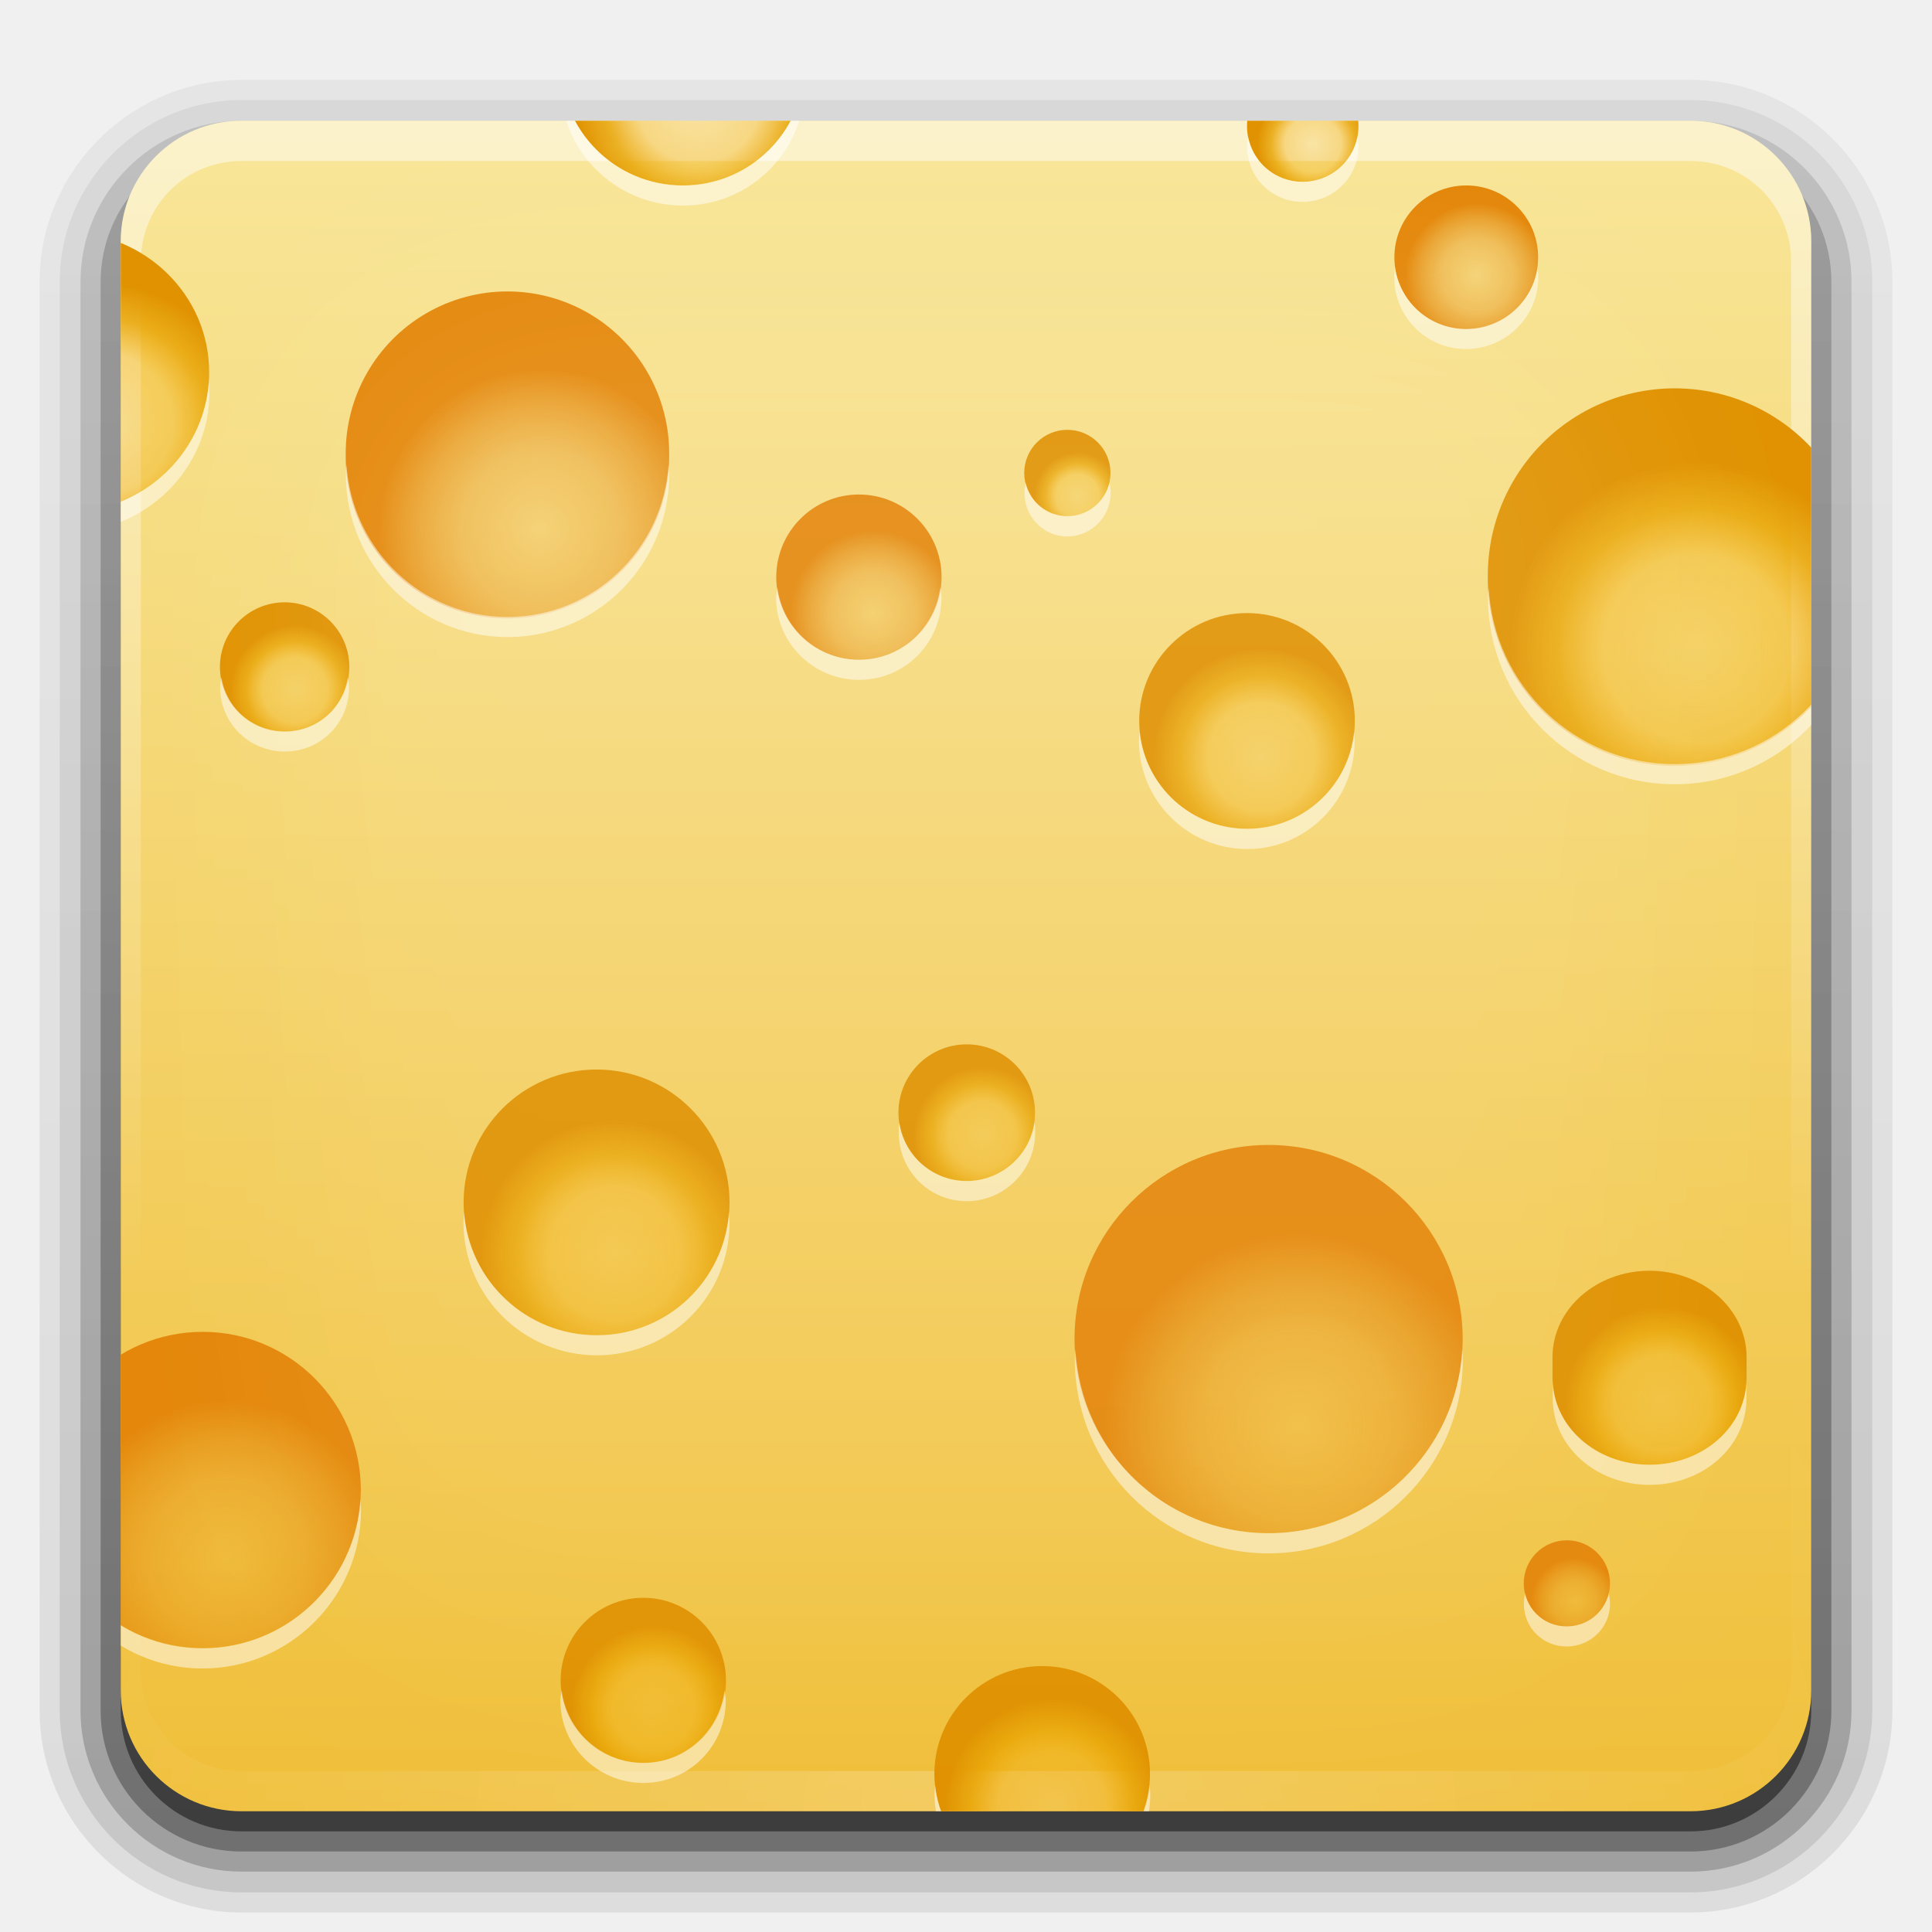
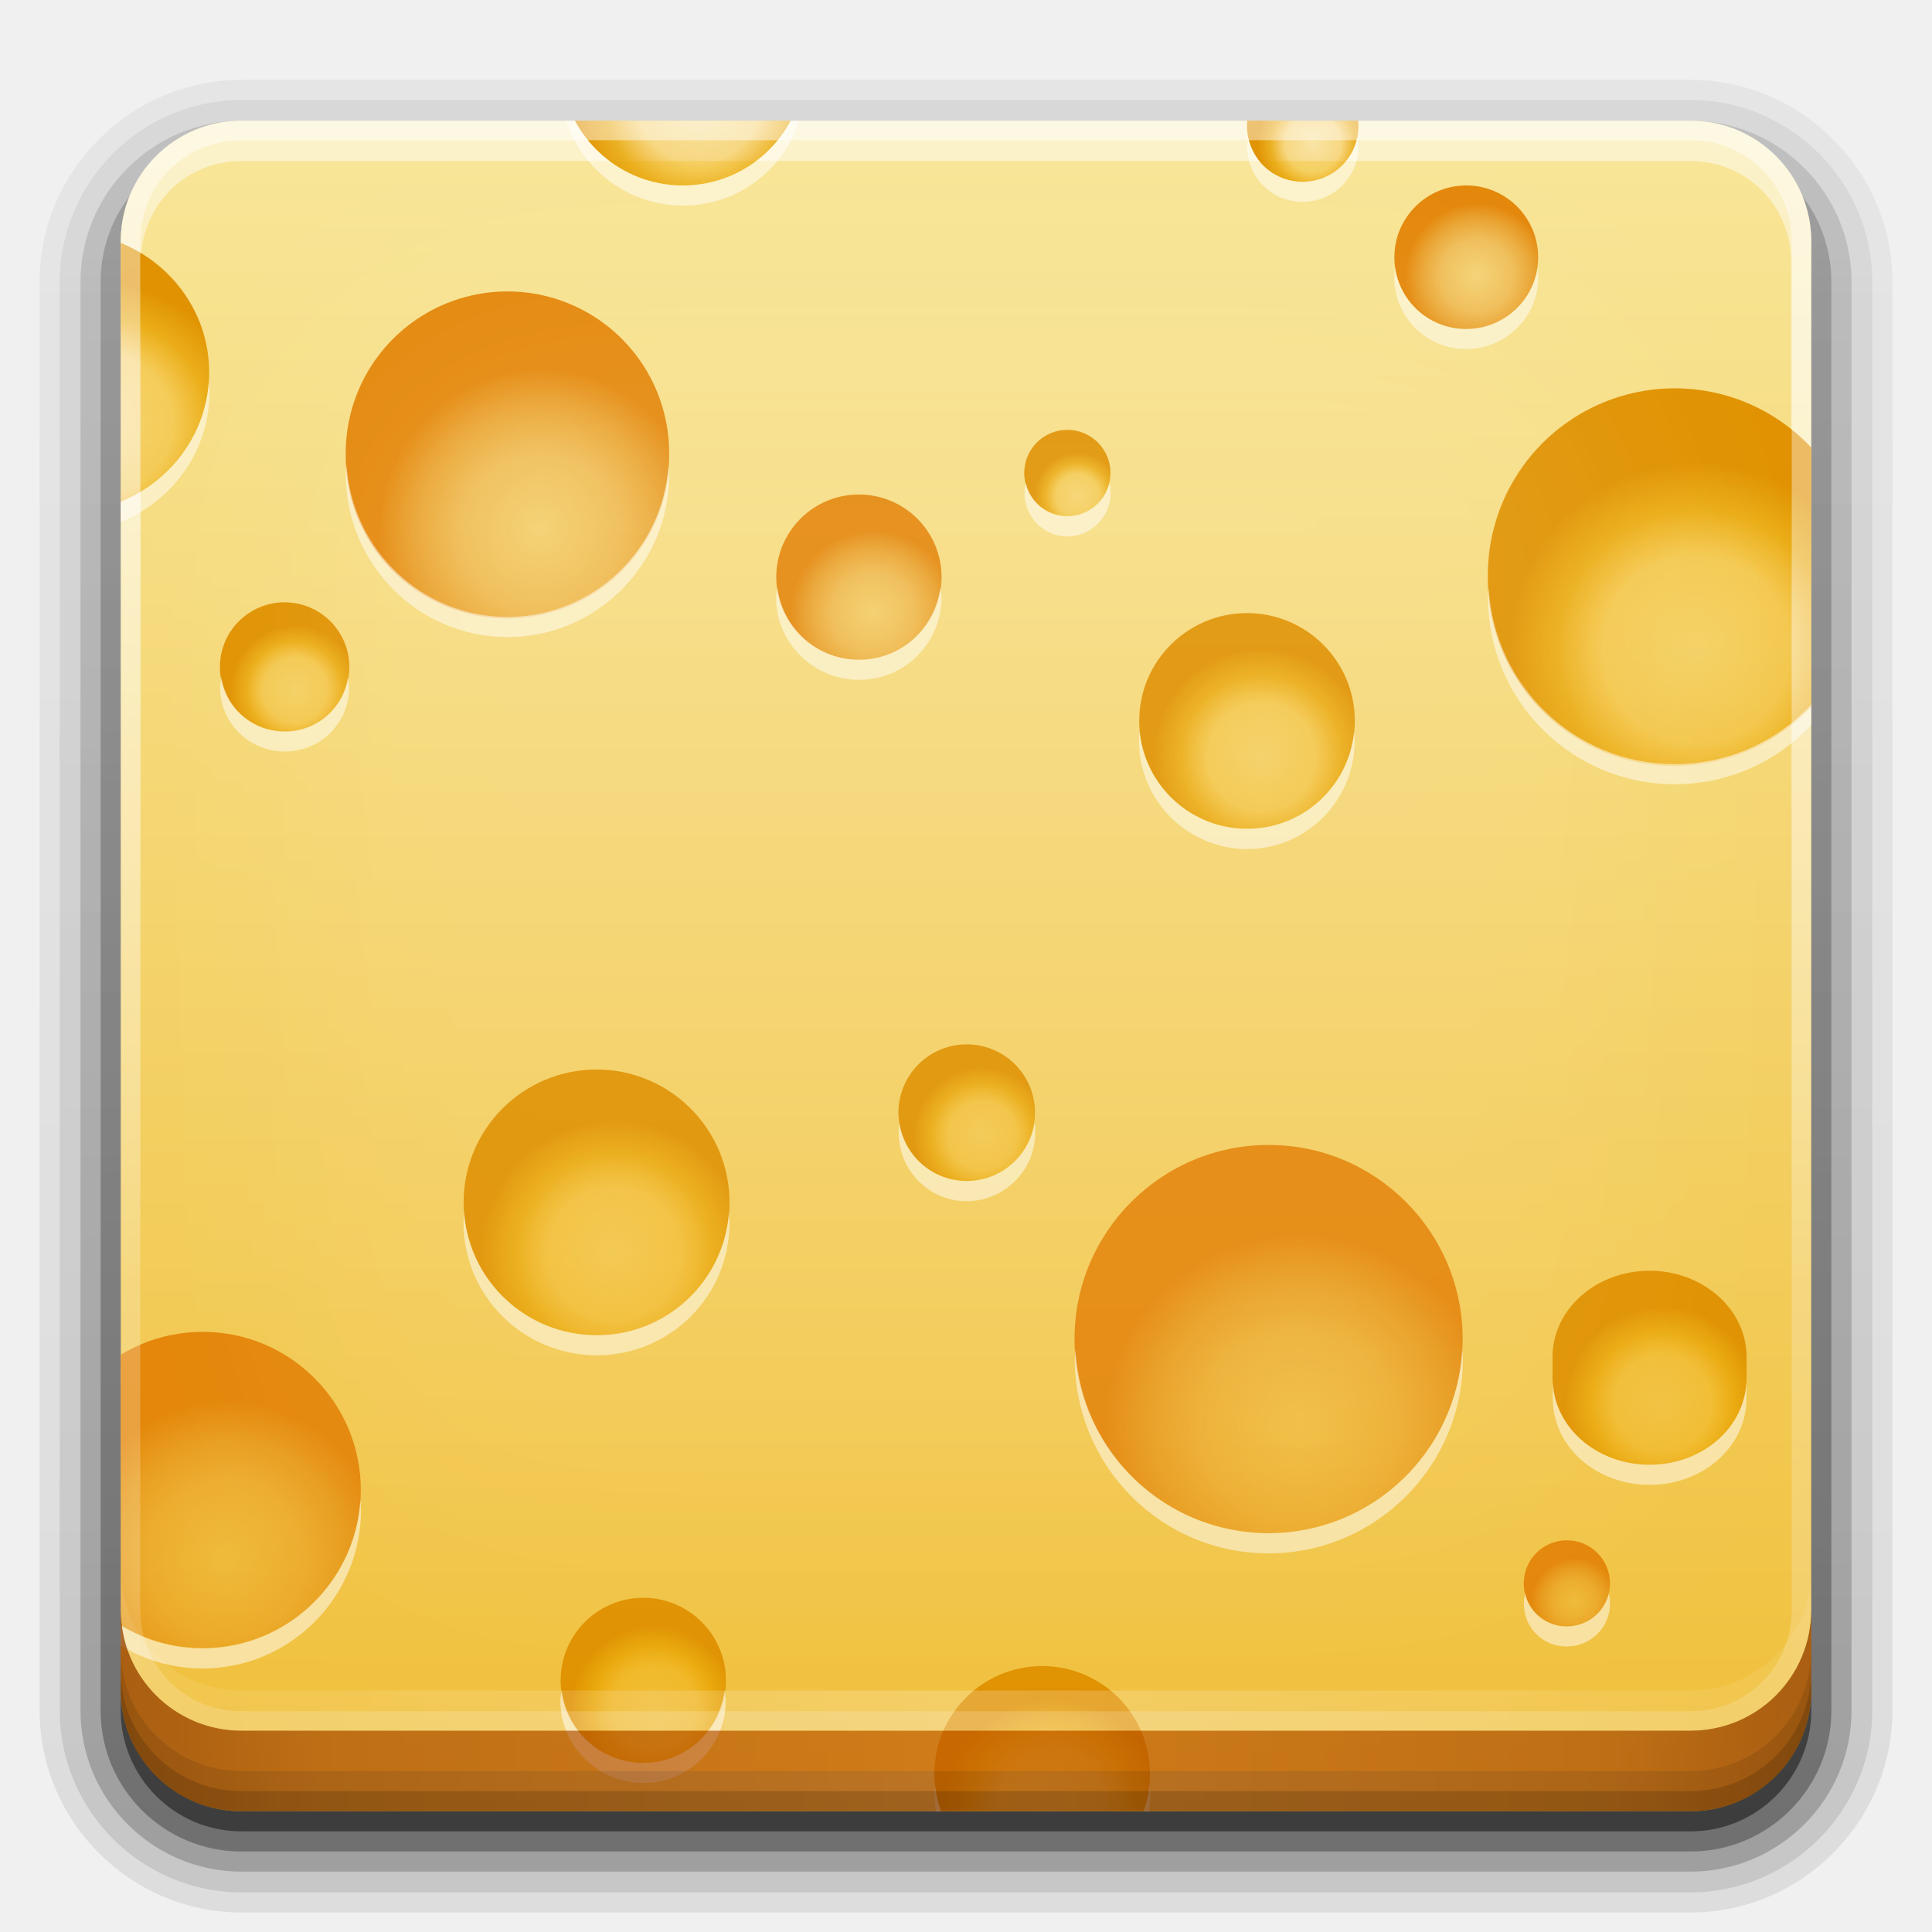
<svg xmlns="http://www.w3.org/2000/svg" xmlns:xlink="http://www.w3.org/1999/xlink" version="1.0" width="96" height="96" id="svg2408">
  <defs id="defs2410">
-     <linearGradient id="linearGradient3853">
-       <stop id="stop3855" style="stop-color:#e88d01;stop-opacity:0.184" offset="0" />
-       <stop id="stop3863" style="stop-color:#e58907;stop-opacity:0.411" offset="0.5" />
-       <stop id="stop4397" style="stop-color:#e48a0a;stop-opacity:0.682" offset="0.75" />
-       <stop id="stop3859" style="stop-color:#e4870a;stop-opacity:1" offset="1" />
+     <linearGradient id="linearGradient3892">
+       <stop id="stop3894" style="stop-color:#000000;stop-opacity:0.471" offset="0" />
+       <stop id="stop3896" style="stop-color:#000000;stop-opacity:0.392" offset="0.118" />
+       <stop id="stop3898" style="stop-color:#000000;stop-opacity:0.294" offset="0.238" />
+       <stop id="stop3900" style="stop-color:#000000;stop-opacity:0.157" offset="1" />
    </linearGradient>
-     <linearGradient id="linearGradient3698">
-       <stop id="stop3700" style="stop-color:#f0a801;stop-opacity:0.186" offset="0" />
-       <stop id="stop3711" style="stop-color:#f0a801;stop-opacity:0.357" offset="0.5" />
-       <stop id="stop4395" style="stop-color:#e8a301;stop-opacity:0.837" offset="0.75" />
-       <stop id="stop3703" style="stop-color:#e09201;stop-opacity:1" offset="1" />
+     <linearGradient id="linearGradient3864">
+       <stop id="stop3866" style="stop-color:#ffffff;stop-opacity:0.078" offset="0" />
+       <stop id="stop3872" style="stop-color:#ffffff;stop-opacity:0.314" offset="0.25" />
+       <stop id="stop3874" style="stop-color:#ffffff;stop-opacity:0" offset="0.6" />
+       <stop id="stop3868" style="stop-color:#ffffff;stop-opacity:0" offset="1" />
    </linearGradient>
-     <linearGradient id="linearGradient2841">
-       <stop id="stop2843" style="stop-color:#f0bf39;stop-opacity:1" offset="0" />
-       <stop id="stop2845" style="stop-color:#f8e699;stop-opacity:1" offset="1" />
+     <linearGradient id="linearGradient4384">
+       <stop id="stop4386" style="stop-color:#ffffff;stop-opacity:1" offset="0" />
+       <stop id="stop4388" style="stop-color:#ffffff;stop-opacity:0" offset="1" />
+     </linearGradient>
+     <linearGradient id="linearGradient4367">
+       <stop id="stop4369" style="stop-color:#ffffff;stop-opacity:0.718" offset="0" />
+       <stop id="stop4371" style="stop-color:#ffffff;stop-opacity:1" offset="1" />
    </linearGradient>
    <linearGradient x1="45.448" y1="92.54" x2="45.448" y2="7.017" id="ButtonShadow" gradientUnits="userSpaceOnUse" gradientTransform="scale(1.005865,0.994169)">
      <stop id="stop3750" style="stop-color:#000000;stop-opacity:1" offset="0" />
      <stop id="stop3752" style="stop-color:#000000;stop-opacity:0.588" offset="1" />
    </linearGradient>
    <linearGradient id="linearGradient3737">
      <stop id="stop3739" style="stop-color:#ffffff;stop-opacity:1" offset="0" />
      <stop id="stop3741" style="stop-color:#ffffff;stop-opacity:0" offset="1" />
    </linearGradient>
    <filter color-interpolation-filters="sRGB" id="filter3174">
      <feGaussianBlur id="feGaussianBlur3176" stdDeviation="1.71" />
    </filter>
-     <linearGradient x1="36.357" y1="6" x2="36.357" y2="63.893" id="linearGradient3188" xlink:href="#linearGradient3737" gradientUnits="userSpaceOnUse" />
    <filter x="-0.192" y="-0.192" width="1.384" height="1.384" color-interpolation-filters="sRGB" id="filter3794">
      <feGaussianBlur id="feGaussianBlur3796" stdDeviation="5.28" />
    </filter>
    <linearGradient x1="48" y1="20.221" x2="48" y2="138.661" id="linearGradient3613" xlink:href="#linearGradient3737" gradientUnits="userSpaceOnUse" />
-     <radialGradient cx="48" cy="90.172" r="42" fx="48" fy="90.172" id="radialGradient3619" xlink:href="#linearGradient3737" gradientUnits="userSpaceOnUse" gradientTransform="matrix(1.157313,0,0,0.9959077,-7.551021,0.1971319)" />
-     <clipPath id="clipPath3613">
-       <rect width="84" height="84" rx="6" ry="6" x="6" y="6" id="rect3615" style="fill:#ffffff;fill-opacity:1;fill-rule:nonzero;stroke:none" />
-     </clipPath>
-     <linearGradient x1="48" y1="90" x2="48" y2="5.988" id="linearGradient3617" xlink:href="#linearGradient2841" gradientUnits="userSpaceOnUse" />
-     <radialGradient cx="43.393" cy="30.464" r="4.107" fx="43.393" fy="30.464" id="radialGradient4045" xlink:href="#linearGradient3853" gradientUnits="userSpaceOnUse" />
-     <radialGradient cx="53.542" cy="24.64" r="2.143" fx="53.542" fy="24.64" id="radialGradient4047" xlink:href="#linearGradient3698" gradientUnits="userSpaceOnUse" />
-     <radialGradient cx="62.679" cy="37.607" r="5.357" fx="62.679" fy="37.607" id="radialGradient4049" xlink:href="#linearGradient3698" gradientUnits="userSpaceOnUse" />
-     <radialGradient cx="30.529" cy="62.283" r="6.607" fx="30.529" fy="62.283" id="radialGradient4051" xlink:href="#linearGradient3698" gradientUnits="userSpaceOnUse" />
-     <radialGradient cx="65.731" cy="71.637" r="8.214" fx="65.731" fy="71.637" id="radialGradient4053" xlink:href="#linearGradient3853" gradientUnits="userSpaceOnUse" />
-     <radialGradient cx="48.796" cy="56.426" r="3.393" fx="48.796" fy="56.426" id="radialGradient4055" xlink:href="#linearGradient3698" gradientUnits="userSpaceOnUse" />
-     <radialGradient cx="33.899" cy="87.036" r="4.107" fx="33.899" fy="87.036" id="radialGradient4059" xlink:href="#linearGradient3698" gradientUnits="userSpaceOnUse" />
-     <radialGradient cx="50.864" cy="86.754" r="5.357" fx="50.864" fy="86.754" id="radialGradient4061" xlink:href="#linearGradient3698" gradientUnits="userSpaceOnUse" />
-     <radialGradient cx="73.393" cy="13.679" r="3.571" fx="73.393" fy="13.679" id="radialGradient4063" xlink:href="#linearGradient3853" gradientUnits="userSpaceOnUse" />
-     <radialGradient cx="80.714" cy="25.643" r="9.286" fx="80.714" fy="25.643" id="radialGradient4065" xlink:href="#linearGradient3698" gradientUnits="userSpaceOnUse" />
-     <radialGradient cx="34.688" cy="5.043" r="6.071" fx="34.688" fy="5.043" id="radialGradient4073" xlink:href="#linearGradient3698" gradientUnits="userSpaceOnUse" />
-     <radialGradient cx="60.239" cy="7.869" r="2.768" fx="60.239" fy="7.869" id="radialGradient4077" xlink:href="#linearGradient3698" gradientUnits="userSpaceOnUse" />
-     <radialGradient cx="82.598" cy="69.737" r="4.821" fx="82.598" fy="69.737" id="radialGradient4102" xlink:href="#linearGradient3698" gradientUnits="userSpaceOnUse" />
-     <radialGradient cx="78.237" cy="79.565" r="2.143" fx="78.237" fy="79.565" id="radialGradient4105" xlink:href="#linearGradient3853" gradientUnits="userSpaceOnUse" />
-     <radialGradient cx="3.023" cy="17.705" r="7.143" fx="3.023" fy="17.705" id="radialGradient4119" xlink:href="#linearGradient3698" gradientUnits="userSpaceOnUse" gradientTransform="matrix(1,0,0,0.975,0,0.3776781)" />
-     <radialGradient cx="12.649" cy="34.283" r="3.214" fx="12.649" fy="34.283" id="radialGradient4121" xlink:href="#linearGradient3698" gradientUnits="userSpaceOnUse" />
-     <radialGradient cx="12.211" cy="77.455" r="7.857" fx="12.211" fy="77.455" id="radialGradient4125" xlink:href="#linearGradient3853" gradientUnits="userSpaceOnUse" />
-     <clipPath id="clipPath4165">
-       <rect width="84" height="84" rx="6" ry="6" x="6" y="6" id="rect4167" style="fill:#ff2a2a;fill-opacity:1;fill-rule:nonzero;stroke:none" />
-     </clipPath>
-     <radialGradient cx="24.821" cy="26.357" r="8.036" fx="24.821" fy="26.357" id="radialGradient4393" xlink:href="#linearGradient3853" gradientUnits="userSpaceOnUse" />
    <linearGradient x1="45.448" y1="92.54" x2="45.448" y2="7.017" id="ButtonShadow-0" gradientUnits="userSpaceOnUse" gradientTransform="matrix(1.005865,0,0,0.994169,100,0)">
      <stop id="stop3750-8" style="stop-color:#000000;stop-opacity:1" offset="0" />
      <stop id="stop3752-5" style="stop-color:#000000;stop-opacity:0.588" offset="1" />
    </linearGradient>
    <linearGradient x1="32.251" y1="6.132" x2="32.251" y2="90.239" id="linearGradient3780" xlink:href="#ButtonShadow-0" gradientUnits="userSpaceOnUse" gradientTransform="matrix(1.02381,0,0,1.011905,-1.142857,-98.07143)" />
    <linearGradient x1="32.251" y1="6.132" x2="32.251" y2="90.239" id="linearGradient3772" xlink:href="#ButtonShadow-0" gradientUnits="userSpaceOnUse" gradientTransform="matrix(1.02381,0,0,1.011905,-1.142857,-98.07143)" />
    <linearGradient x1="32.251" y1="6.132" x2="32.251" y2="90.239" id="linearGradient3725" xlink:href="#ButtonShadow-0" gradientUnits="userSpaceOnUse" gradientTransform="matrix(1.02381,0,0,1.011905,-1.142857,-98.07143)" />
    <linearGradient x1="32.251" y1="6.132" x2="32.251" y2="90.239" id="linearGradient3721" xlink:href="#ButtonShadow-0" gradientUnits="userSpaceOnUse" gradientTransform="translate(0,-97)" />
-     <linearGradient x1="32.251" y1="6.132" x2="32.251" y2="90.239" id="linearGradient3059" xlink:href="#ButtonShadow-0" gradientUnits="userSpaceOnUse" gradientTransform="matrix(1.02381,0,0,1.011905,-1.142857,-98.07143)" />
+     <linearGradient x1="32.251" y1="6.132" x2="32.251" y2="90.239" id="linearGradient3026" xlink:href="#ButtonShadow-0" gradientUnits="userSpaceOnUse" gradientTransform="matrix(1.02381,0,0,1.011905,-1.142857,-98.07143)" />
+     <clipPath id="clipPath4355">
+       <rect width="84" height="80" rx="6" ry="6" x="6" y="6" id="rect4357" style="fill:#ffffff;fill-opacity:1;fill-rule:nonzero;stroke:none" />
+     </clipPath>
+     <radialGradient cx="48" cy="87.792" r="42" fx="48" fy="87.792" id="radialGradient4375" xlink:href="#linearGradient4367" gradientUnits="userSpaceOnUse" gradientTransform="matrix(1,-6.7114942e-8,8.4282233e-8,1.255789,110,-24.50559)" />
+     <linearGradient x1="48" y1="88" x2="48" y2="-40" id="linearGradient4390" xlink:href="#linearGradient4384" gradientUnits="userSpaceOnUse" gradientTransform="matrix(1,0,0,-1,0,92)" />
+     <linearGradient x1="48" y1="82" x2="112.124" y2="82.455" id="linearGradient4429" xlink:href="#linearGradient4384" gradientUnits="userSpaceOnUse" spreadMethod="reflect" />
+     <linearGradient id="linearGradient4482">
+       <stop id="stop4484" style="stop-color:#ffffff;stop-opacity:0.13" offset="0" />
+       <stop id="stop4486" style="stop-color:#424242;stop-opacity:0.282" offset="0.118" />
+       <stop id="stop4488" style="stop-color:#2f2f2f;stop-opacity:0.305" offset="0.238" />
+       <stop id="stop4490" style="stop-color:#000000;stop-opacity:0.351" offset="1" />
+     </linearGradient>
+     <linearGradient x1="90" y1="88" x2="48" y2="88" id="linearGradient3855" xlink:href="#linearGradient4482" gradientUnits="userSpaceOnUse" gradientTransform="translate(0,40)" spreadMethod="reflect" />
+     <linearGradient x1="6" y1="115" x2="24" y2="115" id="linearGradient3884" xlink:href="#linearGradient3864" gradientUnits="userSpaceOnUse" gradientTransform="matrix(-1,0,0,1,96,-30)" />
+     <linearGradient x1="6" y1="115" x2="24" y2="115" id="linearGradient3886" xlink:href="#linearGradient3864" gradientUnits="userSpaceOnUse" gradientTransform="translate(0,-30)" />
+     <linearGradient x1="90" y1="88" x2="48" y2="88" id="linearGradient3890" xlink:href="#linearGradient3892" gradientUnits="userSpaceOnUse" spreadMethod="reflect" />
+     <clipPath id="clipPath4165">
+       <rect width="84" height="84" rx="6" ry="6" x="6" y="6" id="rect4167" style="fill:#ff2a2a;fill-opacity:1;fill-rule:nonzero;stroke:none" />
+     </clipPath>
+     <radialGradient cx="24.821" cy="26.357" r="8.036" fx="24.821" fy="26.357" id="radialGradient4393" xlink:href="#linearGradient3853" gradientUnits="userSpaceOnUse" />
+     <linearGradient id="linearGradient3853">
+       <stop id="stop3855" style="stop-color:#e88d01;stop-opacity:0.184" offset="0" />
+       <stop id="stop3863" style="stop-color:#e58907;stop-opacity:0.411" offset="0.5" />
+       <stop id="stop4397" style="stop-color:#e48a0a;stop-opacity:0.682" offset="0.75" />
+       <stop id="stop3859" style="stop-color:#e4870a;stop-opacity:1" offset="1" />
+     </linearGradient>
+     <radialGradient cx="43.393" cy="30.464" r="4.107" fx="43.393" fy="30.464" id="radialGradient4045" xlink:href="#linearGradient3853" gradientUnits="userSpaceOnUse" />
+     <radialGradient cx="53.542" cy="24.64" r="2.143" fx="53.542" fy="24.64" id="radialGradient4047" xlink:href="#linearGradient3698" gradientUnits="userSpaceOnUse" />
+     <linearGradient id="linearGradient3698">
+       <stop id="stop3700" style="stop-color:#f0a801;stop-opacity:0.186" offset="0" />
+       <stop id="stop3711" style="stop-color:#f0a801;stop-opacity:0.357" offset="0.5" />
+       <stop id="stop4395" style="stop-color:#e8a301;stop-opacity:0.837" offset="0.75" />
+       <stop id="stop3703" style="stop-color:#e09201;stop-opacity:1" offset="1" />
+     </linearGradient>
+     <radialGradient cx="62.679" cy="37.607" r="5.357" fx="62.679" fy="37.607" id="radialGradient4049" xlink:href="#linearGradient3698" gradientUnits="userSpaceOnUse" />
+     <radialGradient cx="30.529" cy="62.283" r="6.607" fx="30.529" fy="62.283" id="radialGradient4051" xlink:href="#linearGradient3698" gradientUnits="userSpaceOnUse" />
+     <radialGradient cx="65.731" cy="71.637" r="8.214" fx="65.731" fy="71.637" id="radialGradient4053" xlink:href="#linearGradient3853" gradientUnits="userSpaceOnUse" />
+     <radialGradient cx="48.796" cy="56.426" r="3.393" fx="48.796" fy="56.426" id="radialGradient4055" xlink:href="#linearGradient3698" gradientUnits="userSpaceOnUse" />
+     <radialGradient cx="12.211" cy="77.455" r="7.857" fx="12.211" fy="77.455" id="radialGradient4125" xlink:href="#linearGradient3853" gradientUnits="userSpaceOnUse" />
+     <radialGradient cx="33.899" cy="87.036" r="4.107" fx="33.899" fy="87.036" id="radialGradient4059" xlink:href="#linearGradient3698" gradientUnits="userSpaceOnUse" />
+     <radialGradient cx="50.864" cy="86.754" r="5.357" fx="50.864" fy="86.754" id="radialGradient4061" xlink:href="#linearGradient3698" gradientUnits="userSpaceOnUse" />
+     <radialGradient cx="73.393" cy="13.679" r="3.571" fx="73.393" fy="13.679" id="radialGradient4063" xlink:href="#linearGradient3853" gradientUnits="userSpaceOnUse" />
+     <radialGradient cx="80.714" cy="25.643" r="9.286" fx="80.714" fy="25.643" id="radialGradient4065" xlink:href="#linearGradient3698" gradientUnits="userSpaceOnUse" />
+     <radialGradient cx="78.237" cy="79.565" r="2.143" fx="78.237" fy="79.565" id="radialGradient4105" xlink:href="#linearGradient3853" gradientUnits="userSpaceOnUse" />
+     <radialGradient cx="82.598" cy="69.737" r="4.821" fx="82.598" fy="69.737" id="radialGradient4102" xlink:href="#linearGradient3698" gradientUnits="userSpaceOnUse" />
+     <radialGradient cx="12.649" cy="34.283" r="3.214" fx="12.649" fy="34.283" id="radialGradient4121" xlink:href="#linearGradient3698" gradientUnits="userSpaceOnUse" />
+     <radialGradient cx="34.688" cy="5.043" r="6.071" fx="34.688" fy="5.043" id="radialGradient4073" xlink:href="#linearGradient3698" gradientUnits="userSpaceOnUse" />
+     <radialGradient cx="3.023" cy="17.705" r="7.143" fx="3.023" fy="17.705" id="radialGradient4119" xlink:href="#linearGradient3698" gradientUnits="userSpaceOnUse" gradientTransform="matrix(1,0,0,0.975,0,0.3776781)" />
+     <radialGradient cx="60.239" cy="7.869" r="2.768" fx="60.239" fy="7.869" id="radialGradient4077" xlink:href="#linearGradient3698" gradientUnits="userSpaceOnUse" />
+     <radialGradient cx="48" cy="90.172" r="42" fx="48" fy="90.172" id="radialGradient3619" xlink:href="#linearGradient3737-0" gradientUnits="userSpaceOnUse" gradientTransform="matrix(1.157313,0,0,0.9959077,-7.551021,0.1971319)" />
+     <linearGradient id="linearGradient3737-0">
+       <stop id="stop3739-3" style="stop-color:#ffffff;stop-opacity:1" offset="0" />
+       <stop id="stop3741-0" style="stop-color:#ffffff;stop-opacity:0" offset="1" />
+     </linearGradient>
+     <linearGradient x1="36.357" y1="6" x2="36.357" y2="63.893" id="linearGradient3188-4" xlink:href="#linearGradient3737-0" gradientUnits="userSpaceOnUse" />
+     <linearGradient id="linearGradient2841">
+       <stop id="stop2843" style="stop-color:#f0bf39;stop-opacity:1" offset="0" />
+       <stop id="stop2845" style="stop-color:#f8e699;stop-opacity:1" offset="1" />
+     </linearGradient>
+     <linearGradient x1="48" y1="90" x2="48" y2="5.988" id="linearGradient3368" xlink:href="#linearGradient2841" gradientUnits="userSpaceOnUse" />
  </defs>
  <g id="layer2" style="display:none">
    <rect width="86" height="85" rx="6" ry="6" x="5" y="7" id="rect3745" style="opacity:0.9;fill:url(#ButtonShadow);fill-opacity:1;fill-rule:nonzero;stroke:none;filter:url(#filter3174)" />
  </g>
-   <g id="layer4" style="display:inline">
-     <path d="m 12,-95.031 c -5.511,0 -10.031,4.52 -10.031,10.031 l 0,71 c 0,5.511 4.52,10.031 10.031,10.031 l 72,0 c 5.511,0 10.031,-4.52 10.031,-10.031 l 0,-71 c 0,-5.511 -4.52,-10.031 -10.031,-10.031 l -72,0 z" transform="scale(1,-1)" id="path3786" style="opacity:0.08;fill:url(#linearGradient3059);fill-opacity:1;fill-rule:nonzero;stroke:none;display:inline" />
+   <g id="layer3" style="display:inline">
+     <path d="m 12,-95.031 c -5.511,0 -10.031,4.52 -10.031,10.031 l 0,71 c 0,5.511 4.52,10.031 10.031,10.031 l 72,0 c 5.511,0 10.031,-4.52 10.031,-10.031 l 0,-71 c 0,-5.511 -4.52,-10.031 -10.031,-10.031 l -72,0 z" transform="scale(1,-1)" id="path3786" style="opacity:0.08;fill:url(#linearGradient3026);fill-opacity:1;fill-rule:nonzero;stroke:none;display:inline" />
    <path d="m 12,-94.031 c -4.972,0 -9.031,4.06 -9.031,9.031 l 0,71 c 0,4.972 4.06,9.031 9.031,9.031 l 72,0 c 4.972,0 9.031,-4.06 9.031,-9.031 l 0,-71 c 0,-4.972 -4.06,-9.031 -9.031,-9.031 l -72,0 z" transform="scale(1,-1)" id="path3778" style="opacity:0.1;fill:url(#linearGradient3780);fill-opacity:1;fill-rule:nonzero;stroke:none;display:inline" />
    <path d="m 12,-93 c -4.409,0 -8,3.591 -8,8 l 0,71 c 0,4.409 3.591,8 8,8 l 72,0 c 4.409,0 8,-3.591 8,-8 l 0,-71 c 0,-4.409 -3.591,-8 -8,-8 l -72,0 z" transform="scale(1,-1)" id="path3770" style="opacity:0.2;fill:url(#linearGradient3772);fill-opacity:1;fill-rule:nonzero;stroke:none;display:inline" />
    <rect width="86" height="85" rx="7" ry="7" x="5" y="-92" transform="scale(1,-1)" id="rect3723" style="opacity:0.3;fill:url(#linearGradient3725);fill-opacity:1;fill-rule:nonzero;stroke:none;display:inline" />
    <rect width="84" height="84" rx="6" ry="6" x="6" y="-91" transform="scale(1,-1)" id="rect3716" style="opacity:0.45;fill:url(#linearGradient3721);fill-opacity:1;fill-rule:nonzero;stroke:none;display:inline" />
  </g>
  <g id="layer1">
-     <rect width="84" height="84" rx="6" ry="6" x="6" y="6" id="rect2419" style="fill:url(#linearGradient3617);fill-opacity:1;fill-rule:nonzero;stroke:none" />
-     <path d="M 12,6 C 8.676,6 6,8.676 6,12 l 0,2 0,68 0,2 c 0,0.335 0.041,0.651 0.094,0.969 0.049,0.296 0.097,0.597 0.188,0.875 0.01,0.03 0.021,0.064 0.031,0.094 0.099,0.288 0.235,0.547 0.375,0.812 0.145,0.274 0.316,0.536 0.5,0.781 0.184,0.246 0.374,0.473 0.594,0.688 0.44,0.428 0.943,0.815 1.5,1.094 0.279,0.14 0.573,0.247 0.875,0.344 -0.256,-0.1 -0.487,-0.236 -0.719,-0.375 -0.007,-0.004 -0.024,0.004 -0.031,0 -0.032,-0.019 -0.062,-0.043 -0.094,-0.062 -0.12,-0.077 -0.231,-0.164 -0.344,-0.25 -0.106,-0.081 -0.213,-0.161 -0.312,-0.25 C 8.478,88.557 8.309,88.373 8.156,88.188 8.049,88.057 7.938,87.922 7.844,87.781 7.819,87.743 7.805,87.695 7.781,87.656 7.716,87.553 7.651,87.452 7.594,87.344 7.493,87.149 7.388,86.928 7.312,86.719 7.305,86.697 7.289,86.678 7.281,86.656 7.249,86.564 7.245,86.469 7.219,86.375 7.188,86.268 7.148,86.172 7.125,86.062 7.052,85.721 7,85.364 7,85 L 7,83 7,15 7,13 C 7,10.218 9.218,8 12,8 l 2,0 68,0 2,0 c 2.782,0 5,2.218 5,5 l 0,2 0,68 0,2 c 0,0.364 -0.052,0.721 -0.125,1.062 -0.044,0.207 -0.088,0.398 -0.156,0.594 -0.008,0.022 -0.023,0.041 -0.031,0.062 -0.063,0.174 -0.138,0.367 -0.219,0.531 -0.042,0.083 -0.079,0.17 -0.125,0.25 -0.055,0.097 -0.127,0.188 -0.188,0.281 -0.094,0.141 -0.205,0.276 -0.312,0.406 -0.143,0.174 -0.303,0.347 -0.469,0.5 -0.011,0.01 -0.02,0.021 -0.031,0.031 -0.138,0.126 -0.285,0.234 -0.438,0.344 -0.103,0.073 -0.204,0.153 -0.312,0.219 -0.007,0.004 -0.024,-0.004 -0.031,0 -0.232,0.139 -0.463,0.275 -0.719,0.375 0.302,-0.097 0.596,-0.204 0.875,-0.344 0.557,-0.279 1.06,-0.666 1.5,-1.094 0.22,-0.214 0.409,-0.442 0.594,-0.688 0.184,-0.246 0.355,-0.508 0.5,-0.781 0.14,-0.265 0.276,-0.525 0.375,-0.812 0.01,-0.031 0.021,-0.063 0.031,-0.094 0.09,-0.278 0.139,-0.579 0.188,-0.875 C 89.959,84.651 90,84.335 90,84 l 0,-2 0,-68 0,-2 C 90,8.676 87.324,6 84,6 L 12,6 z" id="rect3728" style="opacity:0.5;fill:url(#linearGradient3188);fill-opacity:1;fill-rule:nonzero;stroke:none" />
+     <rect width="84" height="84" rx="6" ry="6" x="6" y="6" id="rect2419" style="fill:url(#linearGradient3368);fill-opacity:1;fill-rule:nonzero;stroke:none" />
+     <path d="M 12,6 C 8.676,6 6,8.676 6,12 l 0,2 0,68 0,2 c 0,0.335 0.041,0.651 0.094,0.969 0.049,0.296 0.097,0.597 0.188,0.875 0.01,0.03 0.021,0.064 0.031,0.094 0.099,0.288 0.235,0.547 0.375,0.812 0.145,0.274 0.316,0.536 0.5,0.781 0.184,0.246 0.374,0.473 0.594,0.688 0.44,0.428 0.943,0.815 1.5,1.094 0.279,0.14 0.573,0.247 0.875,0.344 -0.256,-0.1 -0.487,-0.236 -0.719,-0.375 -0.007,-0.004 -0.024,0.004 -0.031,0 -0.032,-0.019 -0.062,-0.043 -0.094,-0.062 -0.12,-0.077 -0.231,-0.164 -0.344,-0.25 -0.106,-0.081 -0.213,-0.161 -0.312,-0.25 C 8.478,88.557 8.309,88.373 8.156,88.188 8.049,88.057 7.938,87.922 7.844,87.781 7.819,87.743 7.805,87.695 7.781,87.656 7.716,87.553 7.651,87.452 7.594,87.344 7.493,87.149 7.388,86.928 7.312,86.719 7.305,86.697 7.289,86.678 7.281,86.656 7.249,86.564 7.245,86.469 7.219,86.375 7.188,86.268 7.148,86.172 7.125,86.062 7.052,85.721 7,85.364 7,85 L 7,83 7,15 7,13 C 7,10.218 9.218,8 12,8 l 2,0 68,0 2,0 c 2.782,0 5,2.218 5,5 l 0,2 0,68 0,2 c 0,0.364 -0.052,0.721 -0.125,1.062 -0.044,0.207 -0.088,0.398 -0.156,0.594 -0.008,0.022 -0.023,0.041 -0.031,0.062 -0.063,0.174 -0.138,0.367 -0.219,0.531 -0.042,0.083 -0.079,0.17 -0.125,0.25 -0.055,0.097 -0.127,0.188 -0.188,0.281 -0.094,0.141 -0.205,0.276 -0.312,0.406 -0.143,0.174 -0.303,0.347 -0.469,0.5 -0.011,0.01 -0.02,0.021 -0.031,0.031 -0.138,0.126 -0.285,0.234 -0.438,0.344 -0.103,0.073 -0.204,0.153 -0.312,0.219 -0.007,0.004 -0.024,-0.004 -0.031,0 -0.232,0.139 -0.463,0.275 -0.719,0.375 0.302,-0.097 0.596,-0.204 0.875,-0.344 0.557,-0.279 1.06,-0.666 1.5,-1.094 0.22,-0.214 0.409,-0.442 0.594,-0.688 0.184,-0.246 0.355,-0.508 0.5,-0.781 0.14,-0.265 0.276,-0.525 0.375,-0.812 0.01,-0.031 0.021,-0.063 0.031,-0.094 0.09,-0.278 0.139,-0.579 0.188,-0.875 C 89.959,84.651 90,84.335 90,84 l 0,-2 0,-68 0,-2 C 90,8.676 87.324,6 84,6 L 12,6 z" id="rect3728" style="opacity:0.5;fill:url(#linearGradient3188-4);fill-opacity:1;fill-rule:nonzero;stroke:none" />
    <path d="M 12,90 C 8.676,90 6,87.324 6,84 L 6,82 6,14 6,12 c 0,-0.335 0.041,-0.651 0.094,-0.969 0.049,-0.296 0.097,-0.597 0.188,-0.875 C 6.291,10.126 6.302,10.093 6.312,10.062 6.411,9.775 6.547,9.515 6.688,9.25 6.832,8.976 7.003,8.714 7.188,8.469 7.372,8.223 7.561,7.995 7.781,7.781 8.221,7.353 8.724,6.967 9.281,6.688 9.56,6.548 9.855,6.441 10.156,6.344 9.9,6.444 9.67,6.58 9.438,6.719 c -0.007,0.004 -0.024,-0.004 -0.031,0 -0.032,0.019 -0.062,0.043 -0.094,0.062 -0.12,0.077 -0.231,0.164 -0.344,0.25 -0.106,0.081 -0.213,0.161 -0.312,0.25 C 8.478,7.443 8.309,7.627 8.156,7.812 8.049,7.943 7.938,8.078 7.844,8.219 7.819,8.257 7.805,8.305 7.781,8.344 7.716,8.447 7.651,8.548 7.594,8.656 7.493,8.851 7.388,9.072 7.312,9.281 7.305,9.303 7.289,9.322 7.281,9.344 7.249,9.436 7.245,9.531 7.219,9.625 7.188,9.732 7.148,9.828 7.125,9.938 7.052,10.279 7,10.636 7,11 l 0,2 0,68 0,2 c 0,2.782 2.218,5 5,5 l 2,0 68,0 2,0 c 2.782,0 5,-2.218 5,-5 l 0,-2 0,-68 0,-2 C 89,10.636 88.948,10.279 88.875,9.938 88.831,9.731 88.787,9.54 88.719,9.344 88.711,9.322 88.695,9.303 88.688,9.281 88.625,9.108 88.549,8.914 88.469,8.75 88.427,8.667 88.39,8.58 88.344,8.5 88.289,8.403 88.217,8.312 88.156,8.219 88.062,8.078 87.951,7.943 87.844,7.812 87.701,7.638 87.541,7.466 87.375,7.312 87.364,7.302 87.355,7.291 87.344,7.281 87.205,7.156 87.059,7.047 86.906,6.938 86.804,6.864 86.702,6.784 86.594,6.719 c -0.007,-0.004 -0.024,0.004 -0.031,0 -0.232,-0.139 -0.463,-0.275 -0.719,-0.375 0.302,0.097 0.596,0.204 0.875,0.344 0.557,0.279 1.06,0.666 1.5,1.094 0.22,0.214 0.409,0.442 0.594,0.688 0.184,0.246 0.355,0.508 0.5,0.781 0.14,0.265 0.276,0.525 0.375,0.812 0.01,0.031 0.021,0.063 0.031,0.094 0.09,0.278 0.139,0.579 0.188,0.875 C 89.959,11.349 90,11.665 90,12 l 0,2 0,68 0,2 c 0,3.324 -2.676,6 -6,6 l -72,0 z" id="path3615" style="opacity:0.2;fill:url(#radialGradient3619);fill-opacity:1;fill-rule:nonzero;stroke:none" />
-   </g>
-   <g id="layer3">
    <g clip-path="url(#clipPath4165)" id="g4127">
      <path d="m 31.25,22.607 a 8.036,8.036 0 1 1 -16.071,0 8.036,8.036 0 1 1 16.071,0 z" transform="translate(2,0)" id="path3620" style="fill:url(#radialGradient4393);fill-opacity:1;stroke:none" />
      <path d="m 46.786,28.679 a 4.107,4.107 0 1 1 -8.214,0 4.107,4.107 0 1 1 8.214,0 z" id="path3622" style="fill:url(#radialGradient4045);fill-opacity:1;stroke:none" />
      <path d="m 55.179,23.5 a 2.143,2.143 0 1 1 -4.286,0 2.143,2.143 0 1 1 4.286,0 z" id="path3624" style="fill:url(#radialGradient4047);fill-opacity:1;stroke:none" />
      <path d="m 67.321,35.821 a 5.357,5.357 0 1 1 -10.714,0 5.357,5.357 0 1 1 10.714,0 z" id="path3626" style="fill:url(#radialGradient4049);fill-opacity:1;stroke:none" />
      <path d="m 36.25,59.75 a 6.607,6.607 0 1 1 -13.214,0 6.607,6.607 0 1 1 13.214,0 z" id="path3628" style="fill:url(#radialGradient4051);fill-opacity:1;stroke:none" />
      <path d="m 72.679,67.964 a 8.214,8.214 0 1 1 -16.429,0 8.214,8.214 0 1 1 16.429,0 z" transform="matrix(1.173913,0,0,1.173913,-12.63975,-13.24845)" id="path3630" style="fill:url(#radialGradient4053);fill-opacity:1;stroke:none" />
      <path d="m 51.429,55.286 a 3.393,3.393 0 1 1 -6.786,0 3.393,3.393 0 1 1 6.786,0 z" id="path3632" style="fill:url(#radialGradient4055);fill-opacity:1;stroke:none" />
      <path d="m 18.929,74.036 a 7.857,7.857 0 1 1 -15.714,0 7.857,7.857 0 1 1 15.714,0 z" transform="translate(-1,0)" id="path3634" style="fill:url(#radialGradient4125);fill-opacity:1;stroke:none" />
      <path d="m 37.5,85.643 a 4.107,4.107 0 1 1 -8.214,0 4.107,4.107 0 1 1 8.214,0 z" transform="translate(-1.428571,-2.142857)" id="path3636" style="fill:url(#radialGradient4059);fill-opacity:1;stroke:none" />
      <path d="m 55.714,85.107 a 5.357,5.357 0 1 1 -10.714,0 5.357,5.357 0 1 1 10.714,0 z" transform="translate(1.428571,3.035714)" id="path3638" style="fill:url(#radialGradient4061);fill-opacity:1;stroke:none" />
      <path d="m 76.429,12.786 a 3.571,3.571 0 1 1 -7.143,0 3.571,3.571 0 1 1 7.143,0 z" id="path3640" style="fill:url(#radialGradient4063);fill-opacity:1;stroke:none" />
      <path d="m 88.929,22.071 a 9.286,9.286 0 1 1 -18.571,0 9.286,9.286 0 1 1 18.571,0 z" transform="translate(3.571429,6.607143)" id="path3642" style="fill:url(#radialGradient4065);fill-opacity:1;stroke:none" />
      <rect width="4.286" height="4.286" rx="6" ry="4.286" x="75.714" y="76.536" id="rect3644" style="fill:url(#radialGradient4105);fill-opacity:1;stroke:none" />
      <rect width="9.643" height="9.643" rx="6" ry="4.286" x="77.143" y="63.143" id="rect3646" style="fill:url(#radialGradient4102);fill-opacity:1;stroke:none" />
      <path d="m 15.357,33.143 a 3.214,3.214 0 1 1 -6.429,0 3.214,3.214 0 1 1 6.429,0 z" transform="translate(2,0)" id="path3648" style="fill:url(#radialGradient4121);fill-opacity:1;stroke:none" />
      <path d="m 40,3.143 a 6.071,6.071 0 1 1 -12.143,0 6.071,6.071 0 1 1 12.143,0 z" id="path3650" style="fill:url(#radialGradient4073);fill-opacity:1;stroke:none" />
      <path d="m 8.393,15.107 a 7.143,6.964 0 1 1 -14.286,0 7.143,6.964 0 1 1 14.286,0 z" transform="translate(2,3.392857)" id="path3652" style="fill:url(#radialGradient4119);fill-opacity:1;stroke:none" />
      <path d="m 62.5,6.982 a 2.768,2.768 0 1 1 -5.536,0 2.768,2.768 0 1 1 5.536,0 z" transform="translate(5,-0.7142857)" id="path3656" style="fill:url(#radialGradient4077);fill-opacity:1;stroke:none" />
      <path d="m 27.875,3.781 c -0.008,0.124 -0.031,0.249 -0.031,0.375 0,3.353 2.741,6.062 6.094,6.062 3.353,0 6.062,-2.709 6.062,-6.062 0,-0.126 -0.024,-0.251 -0.031,-0.375 -0.31,3.061 -2.888,5.438 -6.031,5.438 -3.144,0 -5.749,-2.377 -6.062,-5.438 z" id="path3989" style="opacity:0.5;fill:#ffffff;fill-opacity:1;stroke:none" />
      <path d="m 62.031,6.844 c -0.022,0.143 -0.062,0.288 -0.062,0.438 0,1.529 1.221,2.75 2.75,2.75 1.529,0 2.781,-1.221 2.781,-2.75 0,-0.149 -0.04,-0.295 -0.062,-0.438 -0.261,1.258 -1.381,2.188 -2.719,2.188 -1.338,0 -2.433,-0.93 -2.688,-2.188 z" id="path3987" style="opacity:0.5;fill:#ffffff;fill-opacity:1;stroke:none" />
      <path d="m 69.312,13.281 c -0.023,0.165 -0.031,0.329 -0.031,0.5 0,1.972 1.59,3.562 3.562,3.562 1.972,0 3.594,-1.59 3.594,-3.562 0,-0.171 -0.008,-0.335 -0.031,-0.5 -0.248,1.732 -1.761,3.062 -3.562,3.062 -1.801,0 -3.288,-1.33 -3.531,-3.062 z" id="path3985" style="opacity:0.5;fill:#ffffff;fill-opacity:1;stroke:none" />
      <path d="m -3.875,19 c -0.012,0.164 -0.031,0.333 -0.031,0.5 0,3.846 3.211,6.969 7.156,6.969 3.945,0 7.156,-3.122 7.156,-6.969 0,-0.167 -0.019,-0.336 -0.031,-0.5 -0.263,3.614 -3.352,6.469 -7.125,6.469 -3.773,0 -6.862,-2.854 -7.125,-6.469 z" id="path3983" style="opacity:0.5;fill:#ffffff;fill-opacity:1;stroke:none" />
      <path d="m 17.219,23.094 c -0.01,0.168 -0.031,0.329 -0.031,0.5 0,4.438 3.593,8.062 8.031,8.062 4.438,0 8.031,-3.624 8.031,-8.062 0,-0.171 -0.021,-0.332 -0.031,-0.5 -0.262,4.203 -3.733,7.562 -8,7.562 -4.267,0 -7.738,-3.36 -8,-7.562 z" id="path3981" style="opacity:0.5;fill:#ffffff;fill-opacity:1;stroke:none" />
      <path d="m 50.969,24 c -0.038,0.161 -0.062,0.328 -0.062,0.5 0,1.183 0.942,2.156 2.125,2.156 1.183,0 2.156,-0.973 2.156,-2.156 0,-0.172 -0.024,-0.339 -0.062,-0.5 -0.228,0.945 -1.082,1.656 -2.094,1.656 -1.012,0 -1.841,-0.711 -2.062,-1.656 z" id="path3979" style="opacity:0.5;fill:#ffffff;fill-opacity:1;stroke:none" />
      <path d="m 38.625,29.188 c -0.02,0.163 -0.062,0.332 -0.062,0.5 0,2.268 1.857,4.094 4.125,4.094 2.268,0 4.094,-1.825 4.094,-4.094 0,-0.168 -0.043,-0.337 -0.062,-0.5 -0.252,2.023 -1.938,3.594 -4.031,3.594 -2.094,0 -3.806,-1.571 -4.062,-3.594 z" id="path3977" style="opacity:0.5;fill:#ffffff;fill-opacity:1;stroke:none" />
      <path d="m 73.969,29.188 c -0.009,0.169 -0.031,0.329 -0.031,0.5 0,5.128 4.153,9.281 9.281,9.281 5.128,0 9.281,-4.153 9.281,-9.281 0,-0.171 -0.022,-0.331 -0.031,-0.5 -0.264,4.891 -4.293,8.781 -9.25,8.781 -4.957,0 -8.986,-3.89 -9.25,-8.781 z" id="path3975" style="opacity:0.5;fill:#ffffff;fill-opacity:1;stroke:none" />
      <path d="m 11,33.656 c -0.025,0.163 -0.062,0.33 -0.062,0.5 0,1.775 1.444,3.188 3.219,3.188 1.775,0 3.188,-1.412 3.188,-3.188 0,-0.17 -0.038,-0.337 -0.062,-0.5 -0.235,1.534 -1.519,2.688 -3.125,2.688 -1.606,0 -2.916,-1.153 -3.156,-2.688 z" id="path3973" style="opacity:0.5;fill:#ffffff;fill-opacity:1;stroke:none" />
      <path d="m 56.625,36.375 c -0.011,0.141 -0.031,0.294 -0.031,0.438 0,2.959 2.416,5.375 5.375,5.375 2.959,0 5.344,-2.416 5.344,-5.375 0,-0.144 -0.02,-0.296 -0.031,-0.438 -0.273,2.703 -2.539,4.812 -5.312,4.812 -2.774,0 -5.067,-2.109 -5.344,-4.812 z" id="path3971" style="opacity:0.5;fill:#ffffff;fill-opacity:1;stroke:none" />
      <path d="m 44.688,55.781 c -0.024,0.163 -0.031,0.33 -0.031,0.5 0,1.874 1.501,3.406 3.375,3.406 1.874,0 3.406,-1.532 3.406,-3.406 0,-0.17 -0.007,-0.337 -0.031,-0.5 -0.244,1.639 -1.671,2.906 -3.375,2.906 -1.704,0 -3.105,-1.268 -3.344,-2.906 z" id="path3969" style="opacity:0.5;fill:#ffffff;fill-opacity:1;stroke:none" />
      <path d="m 23.062,60.25 c -0.012,0.163 -0.031,0.334 -0.031,0.5 0,3.649 2.976,6.594 6.625,6.594 3.649,0 6.594,-2.945 6.594,-6.594 0,-0.166 -0.019,-0.337 -0.031,-0.5 -0.251,3.417 -3.079,6.094 -6.562,6.094 -3.483,0 -6.34,-2.676 -6.594,-6.094 z" id="path3967" style="opacity:0.5;fill:#ffffff;fill-opacity:1;stroke:none" />
      <path d="m 77.156,68.5 0,1 c 0,2.374 2.141,4.281 4.812,4.281 2.671,0 4.812,-1.907 4.812,-4.281 l 0,-1 c 0,2.374 -2.141,4.281 -4.812,4.281 -2.671,0 -4.812,-1.907 -4.812,-4.281 z" id="path3963" style="opacity:0.5;fill:#ffffff;fill-opacity:1;stroke:none" />
      <path d="m 2.25,74.531 c -0.01,0.164 -0.031,0.333 -0.031,0.5 0,4.339 3.504,7.875 7.844,7.875 4.339,0 7.875,-3.536 7.875,-7.875 0,-0.167 -0.021,-0.336 -0.031,-0.5 -0.258,4.109 -3.671,7.375 -7.844,7.375 -4.172,0 -7.557,-3.266 -7.812,-7.375 z" id="path3961" style="opacity:0.5;fill:#ffffff;fill-opacity:1;stroke:none" />
      <path d="m 75.781,79.188 c -0.037,0.161 -0.062,0.328 -0.062,0.5 0,1.187 0.938,2.125 2.125,2.125 1.187,0 2.156,-0.938 2.156,-2.125 0,-0.172 -0.024,-0.339 -0.062,-0.5 -0.227,0.94 -1.079,1.625 -2.094,1.625 -1.015,0 -1.842,-0.685 -2.062,-1.625 z" id="path3959" style="opacity:0.5;fill:#ffffff;fill-opacity:1;stroke:none" />
      <path d="m 27.906,84 c -0.021,0.169 -0.062,0.325 -0.062,0.5 0,2.268 1.857,4.094 4.125,4.094 2.268,0 4.094,-1.825 4.094,-4.094 0,-0.175 -0.041,-0.331 -0.062,-0.5 -0.252,2.023 -1.938,3.594 -4.031,3.594 -2.094,0 -3.806,-1.571 -4.062,-3.594 z" id="path3957" style="opacity:0.5;fill:#ffffff;fill-opacity:1;stroke:none" />
      <path d="m 46.469,88.719 c -0.011,0.141 -0.031,0.294 -0.031,0.438 0,2.959 2.385,5.344 5.344,5.344 2.959,0 5.375,-2.385 5.375,-5.344 0,-0.144 -0.02,-0.296 -0.031,-0.438 -0.276,2.7 -2.57,4.781 -5.344,4.781 -2.774,0 -5.04,-2.081 -5.312,-4.781 z" id="path3658" style="opacity:0.5;fill:#ffffff;fill-opacity:1;stroke:none" />
      <path d="m 53.438,67.031 c -0.009,0.17 -0.031,0.328 -0.031,0.5 0,5.326 4.299,9.656 9.625,9.656 5.326,0 9.656,-4.331 9.656,-9.656 0,-0.172 -0.022,-0.33 -0.031,-0.5 -0.258,5.095 -4.466,9.156 -9.625,9.156 -5.159,0 -9.335,-4.061 -9.594,-9.156 z" id="path3991" style="opacity:0.5;fill:#ffffff;fill-opacity:1;stroke:none" />
    </g>
+     <path d="M 120.781,6.125 C 118.042,6.683 116,9.091 116,12 l 0,68 c 0,3.324 2.676,6 6,6 l 72,0 c 3.324,0 6,-2.676 6,-6 l 0,-68 c 0,-2.909 -2.042,-5.317 -4.781,-5.875 2.205,0.536 3.812,2.491 3.812,4.875 l 0,68 c 0,2.805 -2.226,5.031 -5.031,5.031 l -72,0 c -2.805,0 -5.031,-2.226 -5.031,-5.031 l 0,-68 c 0,-2.384 1.607,-4.339 3.812,-4.875 z" id="rect4359" style="opacity:0.2;fill:url(#radialGradient4375);fill-opacity:1;fill-rule:nonzero;stroke:none" />
+     <path d="M 12,86 C 8.676,86 6,83.324 6,80 L 6,12 C 6,8.676 8.676,6 12,6 l 72,0 c 3.324,0 6,2.676 6,6 l 0,68 c 0,3.324 -2.676,6 -6,6 z m 0,-0.969 72,0 c 2.805,0 5.031,-2.226 5.031,-5.031 l 0,-68 C 89.031,9.195 86.805,6.969 84,6.969 l -72,0 C 9.195,6.969 6.969,9.195 6.969,12 l 0,68 c 0,2.805 2.226,5.031 5.031,5.031 z" id="rect4377" style="opacity:0.45;fill:url(#linearGradient4390);fill-opacity:1;fill-rule:nonzero;stroke:none" />
+     <path d="m 6,100 0,1 c 0,3.324 2.676,6 6,6 l 72,0 c 3.324,0 6,-2.676 6,-6 l 0,-1 c 0,3.324 -2.676,6 -6,6 l -72,0 c -3.324,0 -6,-2.676 -6,-6 z" id="path4412" style="opacity:0.15;fill:#000000;fill-opacity:1;fill-rule:nonzero;stroke:none" />
+     <path d="m 6,78 0,2 c 0,3.324 2.676,6 6,6 l 72,0 c 3.324,0 6,-2.676 6,-6 l 0,-2 c 0,3.324 -2.676,6 -6,6 L 12,84 C 8.676,84 6,81.324 6,78 z" id="rect4414" style="opacity:0.2;fill:url(#linearGradient4429);fill-opacity:1;fill-rule:nonzero;stroke:none" />
  </g>
-   <g id="layer5">
-     <rect width="66" height="66" rx="12" ry="12" x="15" y="15" clip-path="url(#clipPath3613)" id="rect3171" style="opacity:0.1;fill:url(#linearGradient3613);fill-opacity:1;fill-rule:nonzero;stroke:#ffffff;stroke-width:0.5;stroke-linecap:round;stroke-linejoin:miter;stroke-miterlimit:4;stroke-opacity:1;stroke-dasharray:none;stroke-dashoffset:0;filter:url(#filter3794)" />
+   <g id="layer4" style="display:inline">
+     <path d="m 6,80 0,4 c 0,3.324 2.676,6 6,6 l 72,0 c 3.324,0 6,-2.676 6,-6 l 0,-4 c 0,3.324 -2.676,6 -6,6 L 12,86 C 8.676,86 6,83.324 6,80 z" id="path3888" style="fill:url(#linearGradient3890);fill-opacity:1;fill-rule:nonzero;stroke:none" />
+     <path d="m 6,80 0,4 c 0,3.324 2.676,6 6,6 l 72,0 c 3.324,0 6,-2.676 6,-6 l 0,-4 c 0,3.324 -2.676,6 -6,6 L 12,86 C 8.676,86 6,83.324 6,80 z" id="path3454" style="opacity:0.5;fill:#d45500;fill-opacity:1;fill-rule:nonzero;stroke:none" />
+     <g transform="translate(0,20)" id="g3880">
+       <path d="m 90,80 0,4 c 0,3.324 -2.676,6 -6,6 l -12,0 0,-4 12,0 c 3.324,0 6,-2.676 6,-6 z" id="path3876" style="fill:url(#linearGradient3884);fill-opacity:1;fill-rule:nonzero;stroke:none" />
+       <path d="m 6,80 0,4 c 0,3.324 2.676,6 6,6 l 12,0 0,-4 -12,0 C 8.676,86 6,83.324 6,80 z" id="path3857" style="fill:url(#linearGradient3886);fill-opacity:1;fill-rule:nonzero;stroke:none" />
+     </g>
+     <path d="m 6,82 0,2 c 0,3.324 2.676,6 6,6 l 72,0 c 3.324,0 6,-2.676 6,-6 l 0,-2 c 0,3.324 -2.676,6 -6,6 L 12,88 C 8.676,88 6,85.324 6,82 z" id="rect4345" style="opacity:0.1;color:#000000;fill:#000000;fill-opacity:1;fill-rule:nonzero;stroke:none;stroke-width:1.5;marker:none;visibility:visible;display:inline;overflow:visible;enable-background:accumulate" />
+     <path d="m 6,83 0,1 c 0,3.324 2.676,6 6,6 l 72,0 c 3.324,0 6,-2.676 6,-6 l 0,-1 c 0,3.324 -2.676,6 -6,6 L 12,89 C 8.676,89 6,86.324 6,83 z" id="rect4336" style="opacity:0.15;color:#000000;fill:#000000;fill-opacity:1;fill-rule:nonzero;stroke:none;stroke-width:1.5;marker:none;visibility:visible;display:inline;overflow:visible;enable-background:accumulate" />
+     <path d="m 6,120 0,4 c 0,3.324 2.676,6 6,6 l 72,0 c 3.324,0 6,-2.676 6,-6 l 0,-4 c 0,3.324 -2.676,6 -6,6 l -72,0 c -3.324,0 -6,-2.676 -6,-6 z" id="path3853" style="fill:url(#linearGradient3855);fill-opacity:1;fill-rule:nonzero;stroke:none" />
  </g>
+   <g id="layer5" style="display:inline">
+     <rect width="66" height="62" rx="12" ry="12" x="15" y="15" clip-path="url(#clipPath4355)" id="rect3171" style="opacity:0.1;fill:url(#linearGradient3613);fill-opacity:1;fill-rule:nonzero;stroke:#ffffff;stroke-width:0.5;stroke-linecap:round;stroke-linejoin:miter;stroke-miterlimit:4;stroke-opacity:1;stroke-dasharray:none;stroke-dashoffset:0;filter:url(#filter3794)" />
+   </g>
+   <g id="layer6" style="display:inline" />
</svg>
